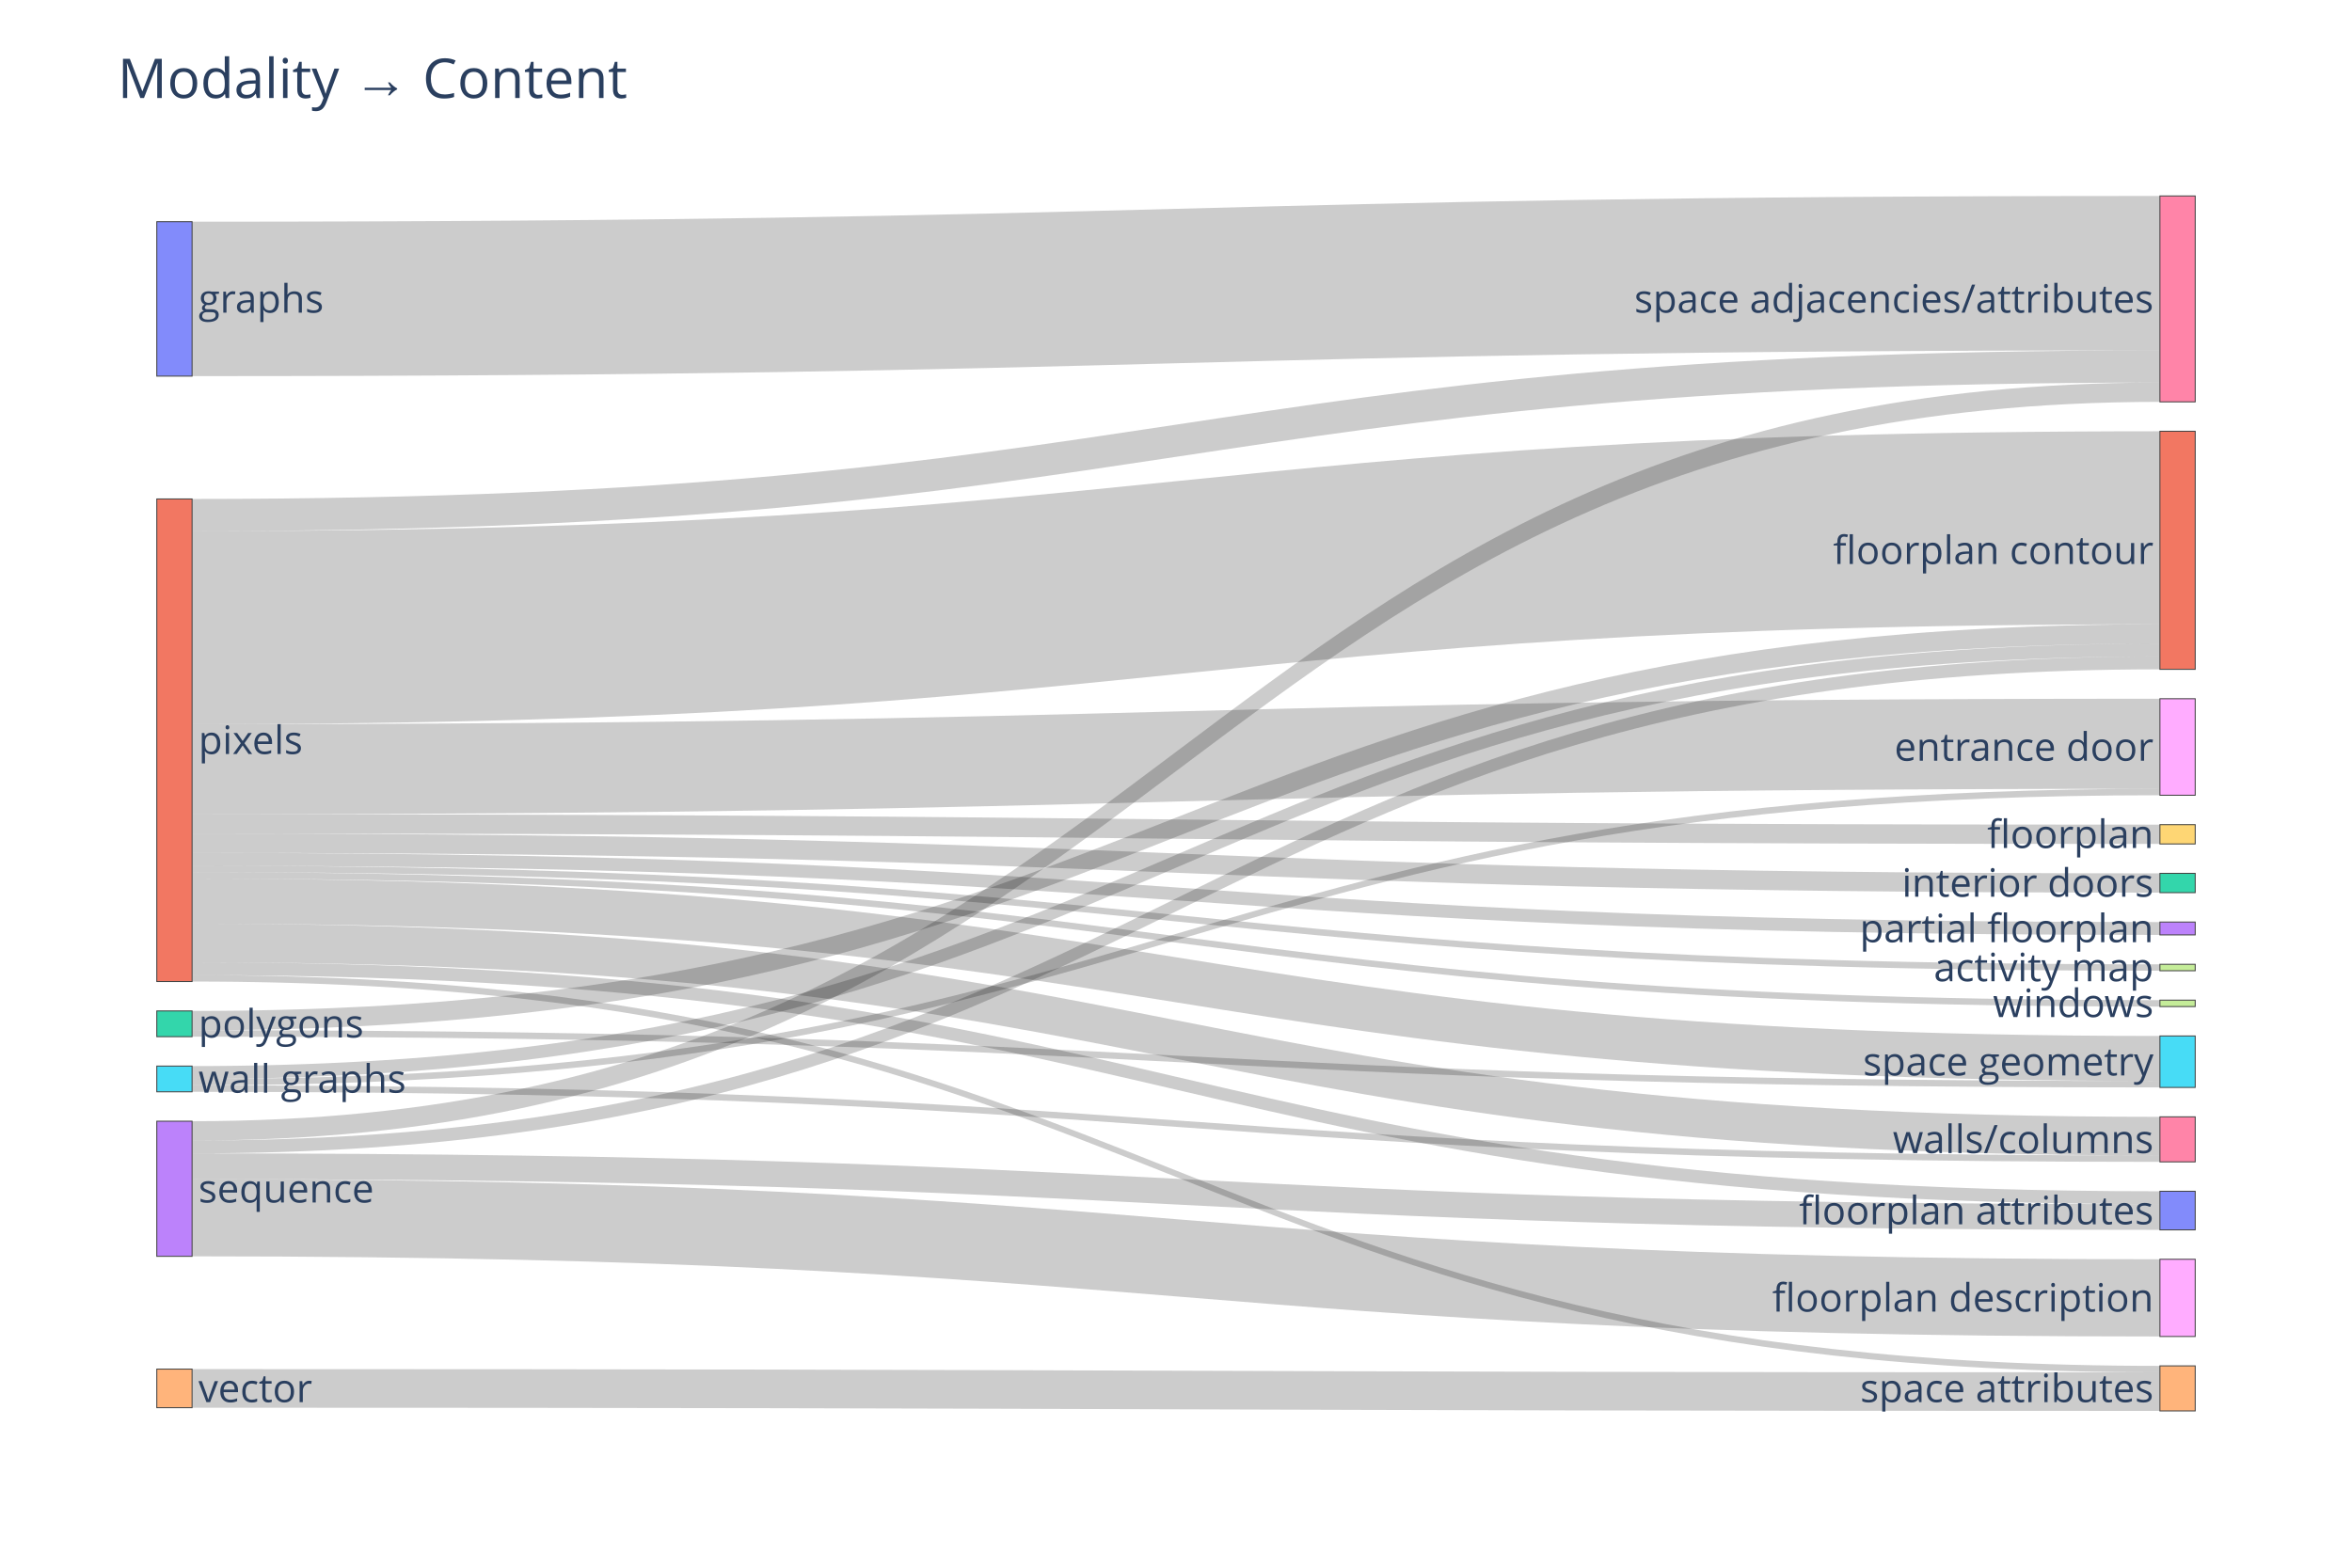
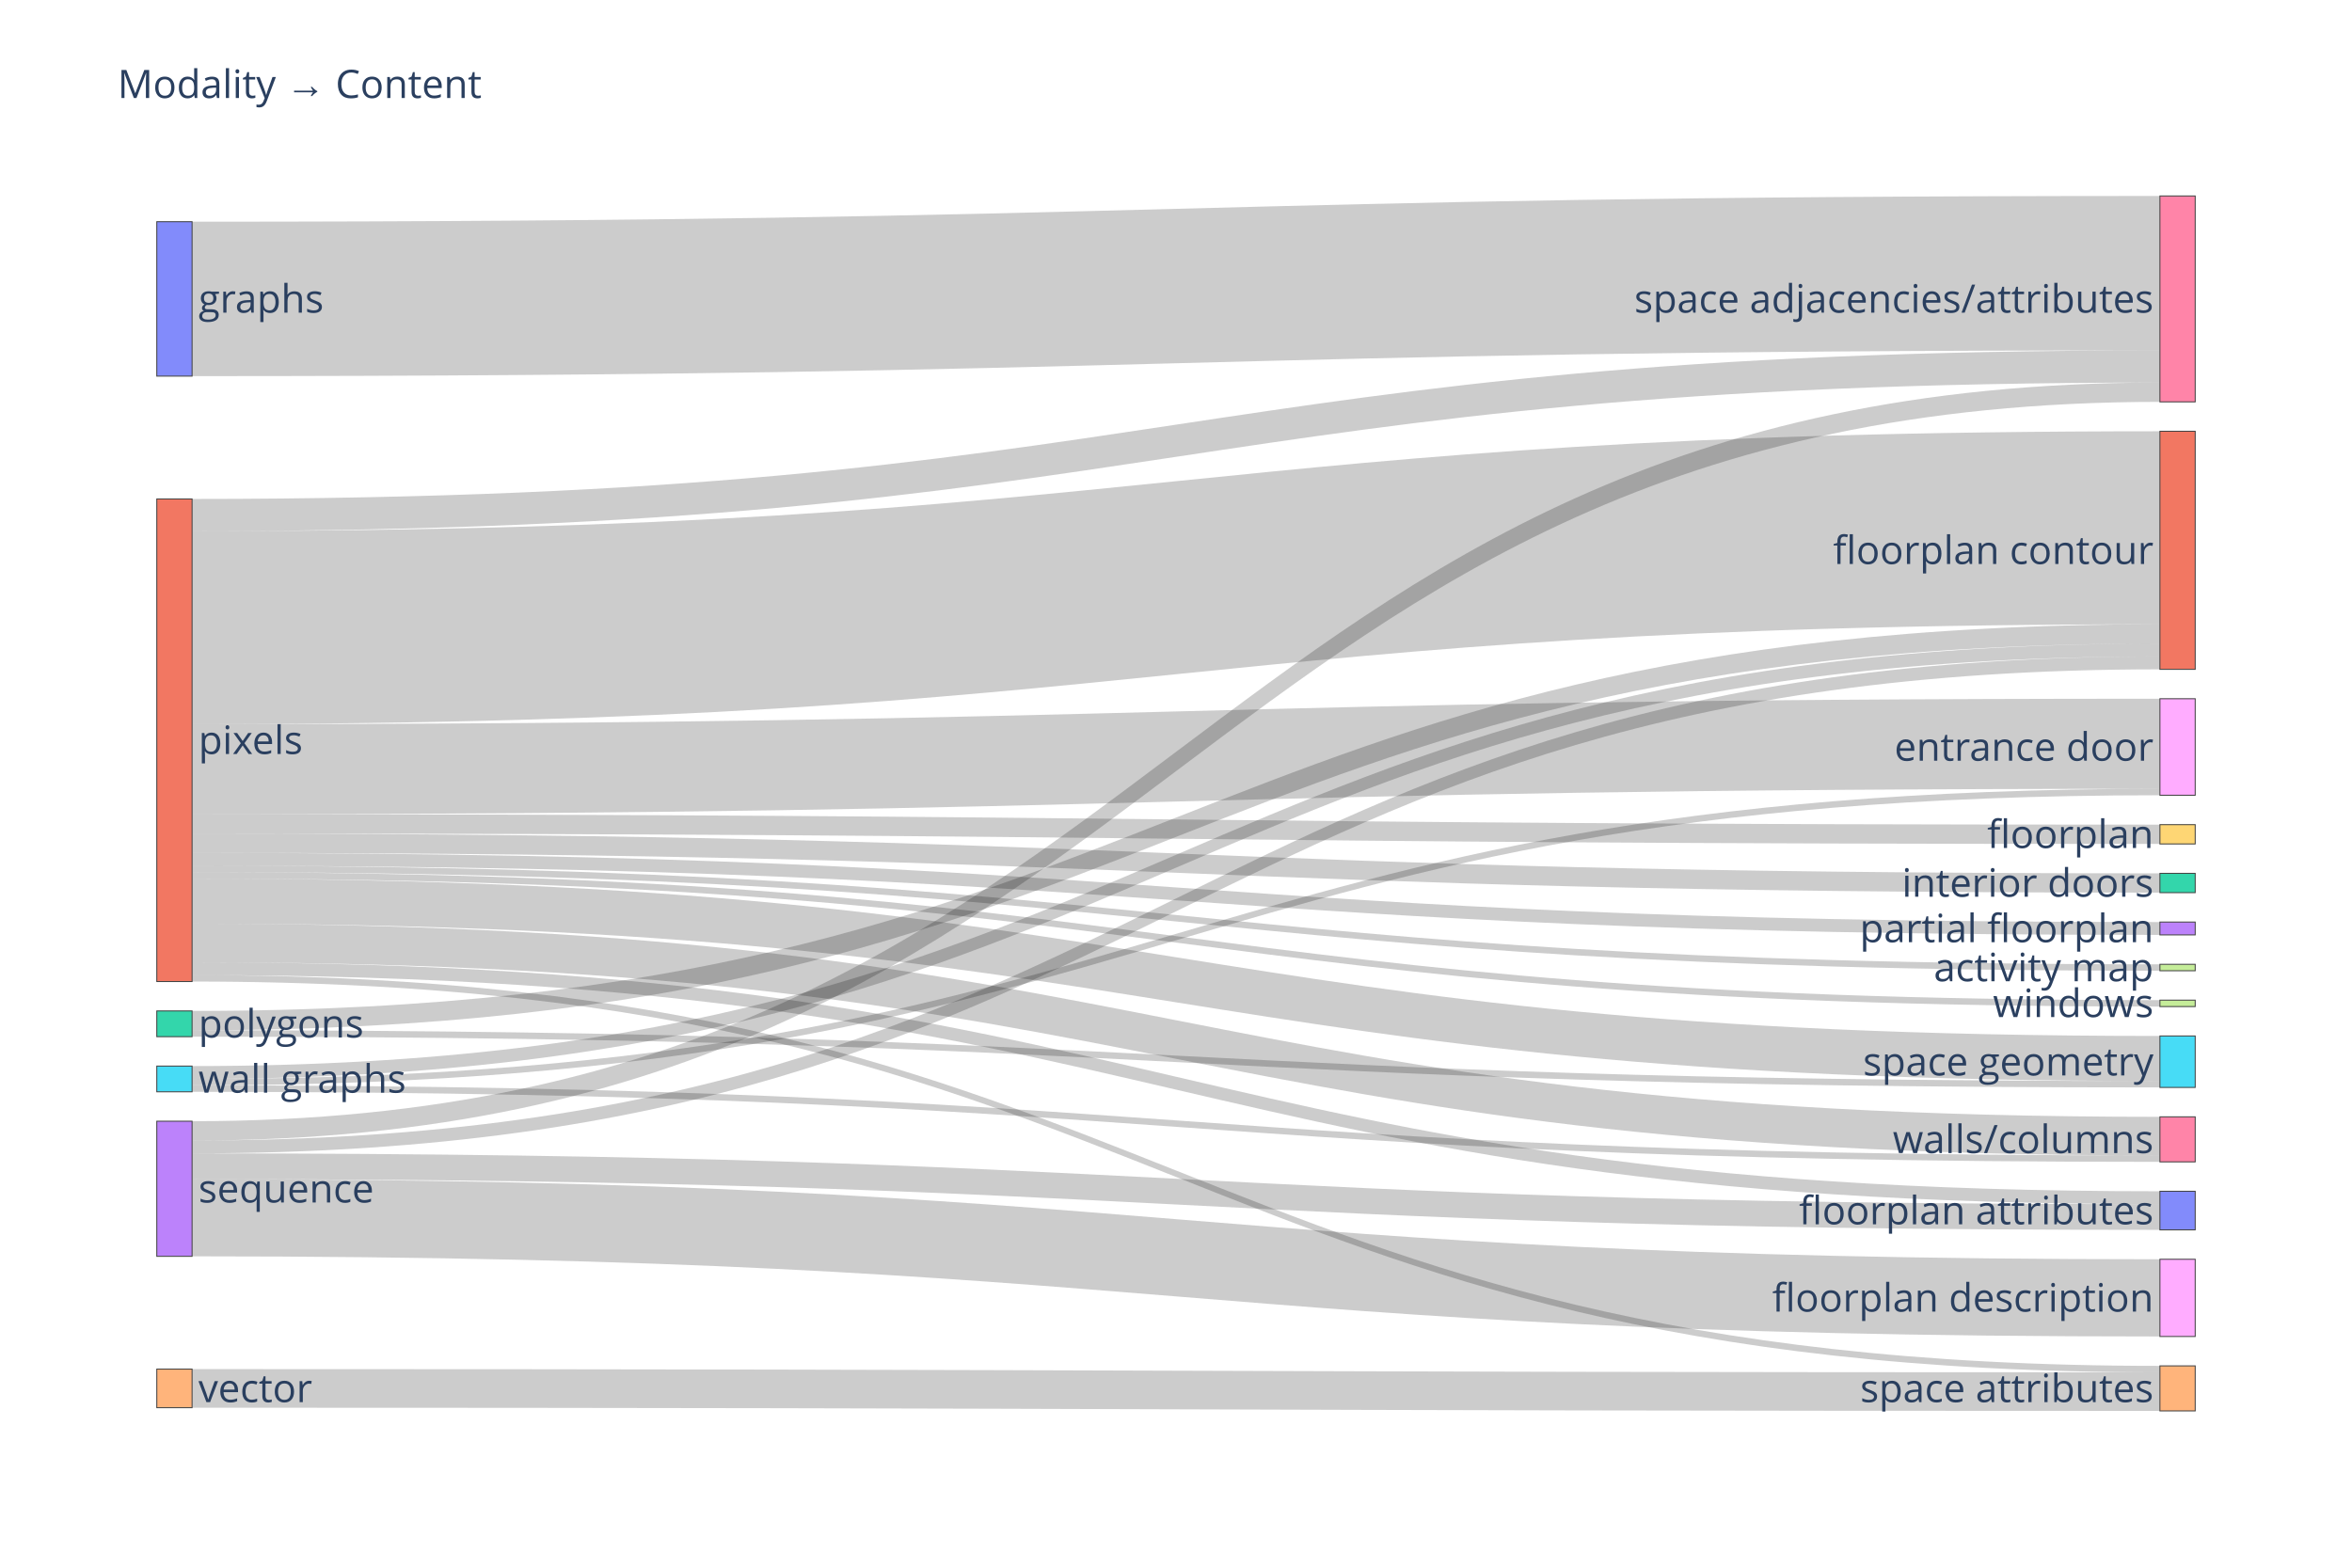
<svg xmlns="http://www.w3.org/2000/svg" class="main-svg" width="4800" height="3200" style="" viewBox="0 0 1200 800">
  <rect x="0" y="0" width="1200" height="800" style="fill: rgb(255, 255, 255); fill-opacity: 1;" />
-   <defs id="defs-4d1f8e">
+   <defs id="defs-47653d">
    <g class="clips" />
    <g class="gradients" />
    <g class="patterns" />
  </defs>
  <g class="bglayer" />
  <g class="layer-below">
    <g class="imagelayer" />
    <g class="shapelayer" />
  </g>
  <g class="cartesianlayer" />
  <g class="polarlayer" />
  <g class="smithlayer" />
  <g class="ternarylayer" />
  <g class="geolayer" />
  <g class="funnelarealayer" />
  <g class="pielayer" />
  <g class="iciclelayer" />
  <g class="treemaplayer" />
  <g class="sunburstlayer" />
  <g class="glimages" />
  <g class="sankey" transform="translate(80,100)matrix(1 0 0 1 0 0)" style="box-sizing: content-box; position: absolute; left: 0px; shape-rendering: geometricprecision; pointer-events: none;">
    <g class="sankey-links" style="fill: none;">
      <path class="sankey-link" d="M18,13.134C520,13.134 520,-4.689582056016661e-13 1022,-4.689582056016661e-13L1022,78.806C520,78.806 520,91.94 18,91.94Z" style="stroke: rgb(68, 68, 68); stroke-opacity: 1; fill: rgb(0, 0, 0); fill-opacity: 0.2; stroke-width: 0; opacity: 1;" />
      <path class="sankey-link" d="M18,341.783C520,341.783 520,392.09 1022,392.09L1022,395.373C520,395.373 520,345.067 18,345.067Z" style="stroke: rgb(68, 68, 68); stroke-opacity: 1; fill: rgb(0, 0, 0); fill-opacity: 0.2; stroke-width: 0; opacity: 1;" />
      <path class="sankey-link" d="M18,269.544C520,269.544 520,256.567 1022,256.567L1022,302.537C520,302.537 520,315.514 18,315.514Z" style="stroke: rgb(68, 68, 68); stroke-opacity: 1; fill: rgb(0, 0, 0); fill-opacity: 0.2; stroke-width: 0; opacity: 1;" />
      <path class="sankey-link" d="M18,315.514C520,315.514 520,320.821 1022,320.821L1022,330.672C520,330.672 520,325.365 18,325.365Z" style="stroke: rgb(68, 68, 68); stroke-opacity: 1; fill: rgb(0, 0, 0); fill-opacity: 0.2; stroke-width: 0; opacity: 1;" />
      <path class="sankey-link" d="M18,391.037C520,391.037 520,507.91 1022,507.91L1022,514.478C520,514.478 520,397.604 18,397.604Z" style="stroke: rgb(68, 68, 68); stroke-opacity: 1; fill: rgb(0, 0, 0); fill-opacity: 0.2; stroke-width: 0; opacity: 1;" />
      <path class="sankey-link" d="M18,171.037C520,171.037 520,120.075 1022,120.075L1022,218.582C520,218.582 520,269.544 18,269.544Z" style="stroke: rgb(68, 68, 68); stroke-opacity: 1; fill: rgb(0, 0, 0); fill-opacity: 0.2; stroke-width: 0; opacity: 1;" />
      <path class="sankey-link" d="M18,325.365C520,325.365 520,345.672 1022,345.672L1022,355.522C520,355.522 520,335.216 18,335.216Z" style="stroke: rgb(68, 68, 68); stroke-opacity: 1; fill: rgb(0, 0, 0); fill-opacity: 0.2; stroke-width: 0; opacity: 1;" />
      <path class="sankey-link" d="M18,335.216C520,335.216 520,370.522 1022,370.522L1022,377.09C520,377.09 520,341.783 18,341.783Z" style="stroke: rgb(68, 68, 68); stroke-opacity: 1; fill: rgb(0, 0, 0); fill-opacity: 0.2; stroke-width: 0; opacity: 1;" />
      <path class="sankey-link" d="M18,154.619C520,154.619 520,78.806 1022,78.806L1022,95.224C520,95.224 520,171.037 18,171.037Z" style="stroke: rgb(68, 68, 68); stroke-opacity: 1; fill: rgb(0, 0, 0); fill-opacity: 0.2; stroke-width: 0; opacity: 1;" />
      <path class="sankey-link" d="M18,397.604C520,397.604 520,597.015 1022,597.015L1022,600.299C520,600.299 520,400.888 18,400.888Z" style="stroke: rgb(68, 68, 68); stroke-opacity: 1; fill: rgb(0, 0, 0); fill-opacity: 0.2; stroke-width: 0; opacity: 1;" />
      <path class="sankey-link" d="M18,348.35C520,348.35 520,428.657 1022,428.657L1022,451.642C520,451.642 520,371.335 18,371.335Z" style="stroke: rgb(68, 68, 68); stroke-opacity: 1; fill: rgb(0, 0, 0); fill-opacity: 0.2; stroke-width: 0; opacity: 1;" />
      <path class="sankey-link" d="M18,371.335C520,371.335 520,469.925 1022,469.925L1022,489.627C520,489.627 520,391.037 18,391.037Z" style="stroke: rgb(68, 68, 68); stroke-opacity: 1; fill: rgb(0, 0, 0); fill-opacity: 0.2; stroke-width: 0; opacity: 1;" />
      <path class="sankey-link" d="M18,345.067C520,345.067 520,410.373 1022,410.373L1022,413.657C520,413.657 520,348.35 18,348.35Z" style="stroke: rgb(68, 68, 68); stroke-opacity: 1; fill: rgb(0, 0, 0); fill-opacity: 0.2; stroke-width: 0; opacity: 1;" />
      <path class="sankey-link" d="M18,415.888C520,415.888 520,218.582 1022,218.582L1022,228.433C520,228.433 520,425.738 18,425.738Z" style="stroke: rgb(68, 68, 68); stroke-opacity: 1; fill: rgb(0, 0, 0); fill-opacity: 0.2; stroke-width: 0; opacity: 1;" />
      <path class="sankey-link" d="M18,425.738C520,425.738 520,451.642 1022,451.642L1022,454.925C520,454.925 520,429.022 18,429.022Z" style="stroke: rgb(68, 68, 68); stroke-opacity: 1; fill: rgb(0, 0, 0); fill-opacity: 0.2; stroke-width: 0; opacity: 1;" />
      <path class="sankey-link" d="M18,488.574C520,488.574 520,514.478 1022,514.478L1022,527.612C520,527.612 520,501.708 18,501.708Z" style="stroke: rgb(68, 68, 68); stroke-opacity: 1; fill: rgb(0, 0, 0); fill-opacity: 0.2; stroke-width: 0; opacity: 1;" />
      <path class="sankey-link" d="M18,482.007C520,482.007 520,235 1022,235L1022,241.567C520,241.567 520,488.574 18,488.574Z" style="stroke: rgb(68, 68, 68); stroke-opacity: 1; fill: rgb(0, 0, 0); fill-opacity: 0.2; stroke-width: 0; opacity: 1;" />
      <path class="sankey-link" d="M18,501.708C520,501.708 520,542.612 1022,542.612L1022,582.015C520,582.015 520,541.111 18,541.111Z" style="stroke: rgb(68, 68, 68); stroke-opacity: 1; fill: rgb(0, 0, 0); fill-opacity: 0.2; stroke-width: 0; opacity: 1;" />
      <path class="sankey-link" d="M18,472.156C520,472.156 520,95.224 1022,95.224L1022,105.075C520,105.075 520,482.007 18,482.007Z" style="stroke: rgb(68, 68, 68); stroke-opacity: 1; fill: rgb(0, 0, 0); fill-opacity: 0.2; stroke-width: 0; opacity: 1;" />
      <path class="sankey-link" d="M18,598.657C520,598.657 520,600.299 1022,600.299L1022,620C520,620 520,618.358 18,618.358Z" style="stroke: rgb(68, 68, 68); stroke-opacity: 1; fill: rgb(0, 0, 0); fill-opacity: 0.2; stroke-width: 0; opacity: 1;" />
      <path class="sankey-link" d="M18,450.589C520,450.589 520,302.537 1022,302.537L1022,305.821C520,305.821 520,453.873 18,453.873Z" style="stroke: rgb(68, 68, 68); stroke-opacity: 1; fill: rgb(0, 0, 0); fill-opacity: 0.2; stroke-width: 0; opacity: 1;" />
      <path class="sankey-link" d="M18,444.022C520,444.022 520,228.433 1022,228.433L1022,235C520,235 520,450.589 18,450.589Z" style="stroke: rgb(68, 68, 68); stroke-opacity: 1; fill: rgb(0, 0, 0); fill-opacity: 0.2; stroke-width: 0; opacity: 1;" />
      <path class="sankey-link" d="M18,453.873C520,453.873 520,489.627 1022,489.627L1022,492.91C520,492.91 520,457.156 18,457.156Z" style="stroke: rgb(68, 68, 68); stroke-opacity: 1; fill: rgb(0, 0, 0); fill-opacity: 0.2; stroke-width: 0; opacity: 1;" />
    </g>
    <g class="sankey-node-set" style="cursor: move;">
      <g class="sankey-node" transform="translate(0.000,13.134)" style="opacity: 1;">
        <rect class="node-rect" width="18" height="78.806" style="stroke-width: 0.5; stroke: rgb(68, 68, 68); stroke-opacity: 1; fill: rgb(99, 110, 250); fill-opacity: 0.8;" />
        <text class="node-label" data-notex="1" x="0" y="0" text-anchor="start" transform="translate(21.25,46.40299)" style="cursor: default; font-family: 'Open Sans', verdana, arial, sans-serif; font-size: 20px; fill: rgb(42, 63, 95); fill-opacity: 1; text-shadow: rgb(255, 255, 255) 1px 1px 1px, rgb(255, 255, 255) -1px -1px 1px, rgb(255, 255, 255) 1px -1px 1px, rgb(255, 255, 255) -1px 1px 1px; white-space: pre;">graphs</text>
      </g>
      <g class="sankey-node" transform="translate(0.000,154.619)" style="opacity: 1;">
        <rect class="node-rect" width="18" height="246.269" style="stroke-width: 0.5; stroke: rgb(68, 68, 68); stroke-opacity: 1; fill: rgb(239, 85, 59); fill-opacity: 0.8;" />
        <text class="node-label" data-notex="1" x="0" y="0" text-anchor="start" transform="translate(21.25,130.1343)" style="cursor: default; font-family: 'Open Sans', verdana, arial, sans-serif; font-size: 20px; fill: rgb(42, 63, 95); fill-opacity: 1; text-shadow: rgb(255, 255, 255) 1px 1px 1px, rgb(255, 255, 255) -1px -1px 1px, rgb(255, 255, 255) 1px -1px 1px, rgb(255, 255, 255) -1px 1px 1px; white-space: pre;">pixels</text>
      </g>
      <g class="sankey-node" transform="translate(0.000,415.888)" style="opacity: 1;">
        <rect class="node-rect" width="18" height="13.134" style="stroke-width: 0.5; stroke: rgb(68, 68, 68); stroke-opacity: 1; fill: rgb(0, 204, 150); fill-opacity: 0.8;" />
        <text class="node-label" data-notex="1" x="0" y="0" text-anchor="start" transform="translate(21.25,13.56716)" style="cursor: default; font-family: 'Open Sans', verdana, arial, sans-serif; font-size: 20px; fill: rgb(42, 63, 95); fill-opacity: 1; text-shadow: rgb(255, 255, 255) 1px 1px 1px, rgb(255, 255, 255) -1px -1px 1px, rgb(255, 255, 255) 1px -1px 1px, rgb(255, 255, 255) -1px 1px 1px; white-space: pre;">polygons</text>
      </g>
      <g class="sankey-node" transform="translate(0.000,472.156)" style="opacity: 1;">
        <rect class="node-rect" width="18" height="68.955" style="stroke-width: 0.5; stroke: rgb(68, 68, 68); stroke-opacity: 1; fill: rgb(171, 99, 250); fill-opacity: 0.8;" />
        <text class="node-label" data-notex="1" x="0" y="0" text-anchor="start" transform="translate(21.25,41.47761)" style="cursor: default; font-family: 'Open Sans', verdana, arial, sans-serif; font-size: 20px; fill: rgb(42, 63, 95); fill-opacity: 1; text-shadow: rgb(255, 255, 255) 1px 1px 1px, rgb(255, 255, 255) -1px -1px 1px, rgb(255, 255, 255) 1px -1px 1px, rgb(255, 255, 255) -1px 1px 1px; white-space: pre;">sequence</text>
      </g>
      <g class="sankey-node" transform="translate(0.000,598.657)" style="opacity: 1;">
        <rect class="node-rect" width="18" height="19.701" style="stroke-width: 0.5; stroke: rgb(68, 68, 68); stroke-opacity: 1; fill: rgb(255, 161, 90); fill-opacity: 0.8;" />
        <text class="node-label" data-notex="1" x="0" y="0" text-anchor="start" transform="translate(21.25,16.85075)" style="cursor: default; font-family: 'Open Sans', verdana, arial, sans-serif; font-size: 20px; fill: rgb(42, 63, 95); fill-opacity: 1; text-shadow: rgb(255, 255, 255) 1px 1px 1px, rgb(255, 255, 255) -1px -1px 1px, rgb(255, 255, 255) 1px -1px 1px, rgb(255, 255, 255) -1px 1px 1px; white-space: pre;">vector</text>
      </g>
      <g class="sankey-node" transform="translate(0.000,444.022)" style="opacity: 1;">
        <rect class="node-rect" width="18" height="13.134" style="stroke-width: 0.5; stroke: rgb(68, 68, 68); stroke-opacity: 1; fill: rgb(25, 211, 243); fill-opacity: 0.8;" />
        <text class="node-label" data-notex="1" x="0" y="0" text-anchor="start" transform="translate(21.25,13.56716)" style="cursor: default; font-family: 'Open Sans', verdana, arial, sans-serif; font-size: 20px; fill: rgb(42, 63, 95); fill-opacity: 1; text-shadow: rgb(255, 255, 255) 1px 1px 1px, rgb(255, 255, 255) -1px -1px 1px, rgb(255, 255, 255) 1px -1px 1px, rgb(255, 255, 255) -1px 1px 1px; white-space: pre;">wall graphs</text>
      </g>
      <g class="sankey-node" transform="translate(1022.000,-0.000)" style="opacity: 1;">
        <rect class="node-rect" width="18" height="105.075" style="stroke-width: 0.5; stroke: rgb(68, 68, 68); stroke-opacity: 1; fill: rgb(255, 102, 146); fill-opacity: 0.8;" />
        <text class="node-label" data-notex="1" x="0" y="0" text-anchor="end" transform="translate(-3.25,59.53731)" style="cursor: default; font-family: 'Open Sans', verdana, arial, sans-serif; font-size: 20px; fill: rgb(42, 63, 95); fill-opacity: 1; text-shadow: rgb(255, 255, 255) 1px 1px 1px, rgb(255, 255, 255) -1px -1px 1px, rgb(255, 255, 255) 1px -1px 1px, rgb(255, 255, 255) -1px 1px 1px; white-space: pre;">space adjacencies/attributes</text>
      </g>
      <g class="sankey-node" transform="translate(1022.000,392.090)" style="opacity: 1;">
        <rect class="node-rect" width="18" height="3.284" style="stroke-width: 0.5; stroke: rgb(68, 68, 68); stroke-opacity: 1; fill: rgb(182, 232, 128); fill-opacity: 0.8;" />
        <text class="node-label" data-notex="1" x="0" y="0" text-anchor="end" transform="translate(-3.25,8.641791)" style="cursor: default; font-family: 'Open Sans', verdana, arial, sans-serif; font-size: 20px; fill: rgb(42, 63, 95); fill-opacity: 1; text-shadow: rgb(255, 255, 255) 1px 1px 1px, rgb(255, 255, 255) -1px -1px 1px, rgb(255, 255, 255) 1px -1px 1px, rgb(255, 255, 255) -1px 1px 1px; white-space: pre;">activity map</text>
      </g>
      <g class="sankey-node" transform="translate(1022.000,256.567)" style="opacity: 1;">
        <rect class="node-rect" width="18" height="49.254" style="stroke-width: 0.5; stroke: rgb(68, 68, 68); stroke-opacity: 1; fill: rgb(255, 151, 255); fill-opacity: 0.8;" />
        <text class="node-label" data-notex="1" x="0" y="0" text-anchor="end" transform="translate(-3.25,31.62687)" style="cursor: default; font-family: 'Open Sans', verdana, arial, sans-serif; font-size: 20px; fill: rgb(42, 63, 95); fill-opacity: 1; text-shadow: rgb(255, 255, 255) 1px 1px 1px, rgb(255, 255, 255) -1px -1px 1px, rgb(255, 255, 255) 1px -1px 1px, rgb(255, 255, 255) -1px 1px 1px; white-space: pre;">entrance door</text>
      </g>
      <g class="sankey-node" transform="translate(1022.000,320.821)" style="opacity: 1;">
        <rect class="node-rect" width="18" height="9.851" style="stroke-width: 0.5; stroke: rgb(68, 68, 68); stroke-opacity: 1; fill: rgb(254, 203, 82); fill-opacity: 0.8;" />
        <text class="node-label" data-notex="1" x="0" y="0" text-anchor="end" transform="translate(-3.25,11.92537)" style="cursor: default; font-family: 'Open Sans', verdana, arial, sans-serif; font-size: 20px; fill: rgb(42, 63, 95); fill-opacity: 1; text-shadow: rgb(255, 255, 255) 1px 1px 1px, rgb(255, 255, 255) -1px -1px 1px, rgb(255, 255, 255) 1px -1px 1px, rgb(255, 255, 255) -1px 1px 1px; white-space: pre;">floorplan</text>
      </g>
      <g class="sankey-node" transform="translate(1022.000,507.910)" style="opacity: 1;">
        <rect class="node-rect" width="18" height="19.701" style="stroke-width: 0.5; stroke: rgb(68, 68, 68); stroke-opacity: 1; fill: rgb(99, 110, 250); fill-opacity: 0.8;" />
        <text class="node-label" data-notex="1" x="0" y="0" text-anchor="end" transform="translate(-3.25,16.85075)" style="cursor: default; font-family: 'Open Sans', verdana, arial, sans-serif; font-size: 20px; fill: rgb(42, 63, 95); fill-opacity: 1; text-shadow: rgb(255, 255, 255) 1px 1px 1px, rgb(255, 255, 255) -1px -1px 1px, rgb(255, 255, 255) 1px -1px 1px, rgb(255, 255, 255) -1px 1px 1px; white-space: pre;">floorplan attributes</text>
      </g>
      <g class="sankey-node" transform="translate(1022.000,120.075)" style="opacity: 1;">
        <rect class="node-rect" width="18" height="121.493" style="stroke-width: 0.5; stroke: rgb(68, 68, 68); stroke-opacity: 1; fill: rgb(239, 85, 59); fill-opacity: 0.8;" />
        <text class="node-label" data-notex="1" x="0" y="0" text-anchor="end" transform="translate(-3.25,67.74627)" style="cursor: default; font-family: 'Open Sans', verdana, arial, sans-serif; font-size: 20px; fill: rgb(42, 63, 95); fill-opacity: 1; text-shadow: rgb(255, 255, 255) 1px 1px 1px, rgb(255, 255, 255) -1px -1px 1px, rgb(255, 255, 255) 1px -1px 1px, rgb(255, 255, 255) -1px 1px 1px; white-space: pre;">floorplan contour</text>
      </g>
      <g class="sankey-node" transform="translate(1022.000,345.672)" style="opacity: 1;">
        <rect class="node-rect" width="18" height="9.851" style="stroke-width: 0.5; stroke: rgb(68, 68, 68); stroke-opacity: 1; fill: rgb(0, 204, 150); fill-opacity: 0.8;" />
        <text class="node-label" data-notex="1" x="0" y="0" text-anchor="end" transform="translate(-3.25,11.92537)" style="cursor: default; font-family: 'Open Sans', verdana, arial, sans-serif; font-size: 20px; fill: rgb(42, 63, 95); fill-opacity: 1; text-shadow: rgb(255, 255, 255) 1px 1px 1px, rgb(255, 255, 255) -1px -1px 1px, rgb(255, 255, 255) 1px -1px 1px, rgb(255, 255, 255) -1px 1px 1px; white-space: pre;">interior doors</text>
      </g>
      <g class="sankey-node" transform="translate(1022.000,370.522)" style="opacity: 1;">
        <rect class="node-rect" width="18" height="6.567" style="stroke-width: 0.5; stroke: rgb(68, 68, 68); stroke-opacity: 1; fill: rgb(171, 99, 250); fill-opacity: 0.8;" />
        <text class="node-label" data-notex="1" x="0" y="0" text-anchor="end" transform="translate(-3.25,10.28358)" style="cursor: default; font-family: 'Open Sans', verdana, arial, sans-serif; font-size: 20px; fill: rgb(42, 63, 95); fill-opacity: 1; text-shadow: rgb(255, 255, 255) 1px 1px 1px, rgb(255, 255, 255) -1px -1px 1px, rgb(255, 255, 255) 1px -1px 1px, rgb(255, 255, 255) -1px 1px 1px; white-space: pre;">partial floorplan</text>
      </g>
      <g class="sankey-node" transform="translate(1022.000,597.015)" style="opacity: 1;">
        <rect class="node-rect" width="18" height="22.985" style="stroke-width: 0.5; stroke: rgb(68, 68, 68); stroke-opacity: 1; fill: rgb(255, 161, 90); fill-opacity: 0.8;" />
        <text class="node-label" data-notex="1" x="0" y="0" text-anchor="end" transform="translate(-3.25,18.49254)" style="cursor: default; font-family: 'Open Sans', verdana, arial, sans-serif; font-size: 20px; fill: rgb(42, 63, 95); fill-opacity: 1; text-shadow: rgb(255, 255, 255) 1px 1px 1px, rgb(255, 255, 255) -1px -1px 1px, rgb(255, 255, 255) 1px -1px 1px, rgb(255, 255, 255) -1px 1px 1px; white-space: pre;">space attributes</text>
      </g>
      <g class="sankey-node" transform="translate(1022.000,428.657)" style="opacity: 1;">
        <rect class="node-rect" width="18" height="26.269" style="stroke-width: 0.5; stroke: rgb(68, 68, 68); stroke-opacity: 1; fill: rgb(25, 211, 243); fill-opacity: 0.8;" />
        <text class="node-label" data-notex="1" x="0" y="0" text-anchor="end" transform="translate(-3.25,20.13433)" style="cursor: default; font-family: 'Open Sans', verdana, arial, sans-serif; font-size: 20px; fill: rgb(42, 63, 95); fill-opacity: 1; text-shadow: rgb(255, 255, 255) 1px 1px 1px, rgb(255, 255, 255) -1px -1px 1px, rgb(255, 255, 255) 1px -1px 1px, rgb(255, 255, 255) -1px 1px 1px; white-space: pre;">space geometry</text>
      </g>
      <g class="sankey-node" transform="translate(1022.000,469.925)" style="opacity: 1;">
        <rect class="node-rect" width="18" height="22.985" style="stroke-width: 0.5; stroke: rgb(68, 68, 68); stroke-opacity: 1; fill: rgb(255, 102, 146); fill-opacity: 0.8;" />
        <text class="node-label" data-notex="1" x="0" y="0" text-anchor="end" transform="translate(-3.25,18.49254)" style="cursor: default; font-family: 'Open Sans', verdana, arial, sans-serif; font-size: 20px; fill: rgb(42, 63, 95); fill-opacity: 1; text-shadow: rgb(255, 255, 255) 1px 1px 1px, rgb(255, 255, 255) -1px -1px 1px, rgb(255, 255, 255) 1px -1px 1px, rgb(255, 255, 255) -1px 1px 1px; white-space: pre;">walls/columns</text>
      </g>
      <g class="sankey-node" transform="translate(1022.000,410.373)" style="opacity: 1;">
        <rect class="node-rect" width="18" height="3.284" style="stroke-width: 0.5; stroke: rgb(68, 68, 68); stroke-opacity: 1; fill: rgb(182, 232, 128); fill-opacity: 0.8;" />
        <text class="node-label" data-notex="1" x="0" y="0" text-anchor="end" transform="translate(-3.25,8.641791)" style="cursor: default; font-family: 'Open Sans', verdana, arial, sans-serif; font-size: 20px; fill: rgb(42, 63, 95); fill-opacity: 1; text-shadow: rgb(255, 255, 255) 1px 1px 1px, rgb(255, 255, 255) -1px -1px 1px, rgb(255, 255, 255) 1px -1px 1px, rgb(255, 255, 255) -1px 1px 1px; white-space: pre;">windows</text>
      </g>
      <g class="sankey-node" transform="translate(1022.000,542.612)" style="opacity: 1;">
        <rect class="node-rect" width="18" height="39.403" style="stroke-width: 0.5; stroke: rgb(68, 68, 68); stroke-opacity: 1; fill: rgb(255, 151, 255); fill-opacity: 0.8;" />
        <text class="node-label" data-notex="1" x="0" y="0" text-anchor="end" transform="translate(-3.25,26.70149)" style="cursor: default; font-family: 'Open Sans', verdana, arial, sans-serif; font-size: 20px; fill: rgb(42, 63, 95); fill-opacity: 1; text-shadow: rgb(255, 255, 255) 1px 1px 1px, rgb(255, 255, 255) -1px -1px 1px, rgb(255, 255, 255) 1px -1px 1px, rgb(255, 255, 255) -1px 1px 1px; white-space: pre;">floorplan description</text>
      </g>
    </g>
  </g>
-   <defs id="topdefs-4d1f8e">
+   <defs id="topdefs-47653d">
    <g class="clips" />
  </defs>
  <g class="layer-above">
    <g class="imagelayer" />
    <g class="shapelayer" />
  </g>
  <g class="infolayer">
    <g class="g-gtitle">
-       <text class="gtitle" x="60" y="50" text-anchor="start" dy="0em" style="opacity: 1; font-family: 'Open Sans', verdana, arial, sans-serif; font-size: 28px; fill: rgb(42, 63, 95); fill-opacity: 1; white-space: pre;">Modality → Content</text>
+       <text class="gtitle" x="60" y="50" text-anchor="start" dy="0em" style="opacity: 1; font-family: 'Open Sans', verdana, arial, sans-serif; font-size: 20px; fill: rgb(42, 63, 95); fill-opacity: 1; white-space: pre;">Modality → Content</text>
    </g>
    <g class="first-render" />
  </g>
</svg>
